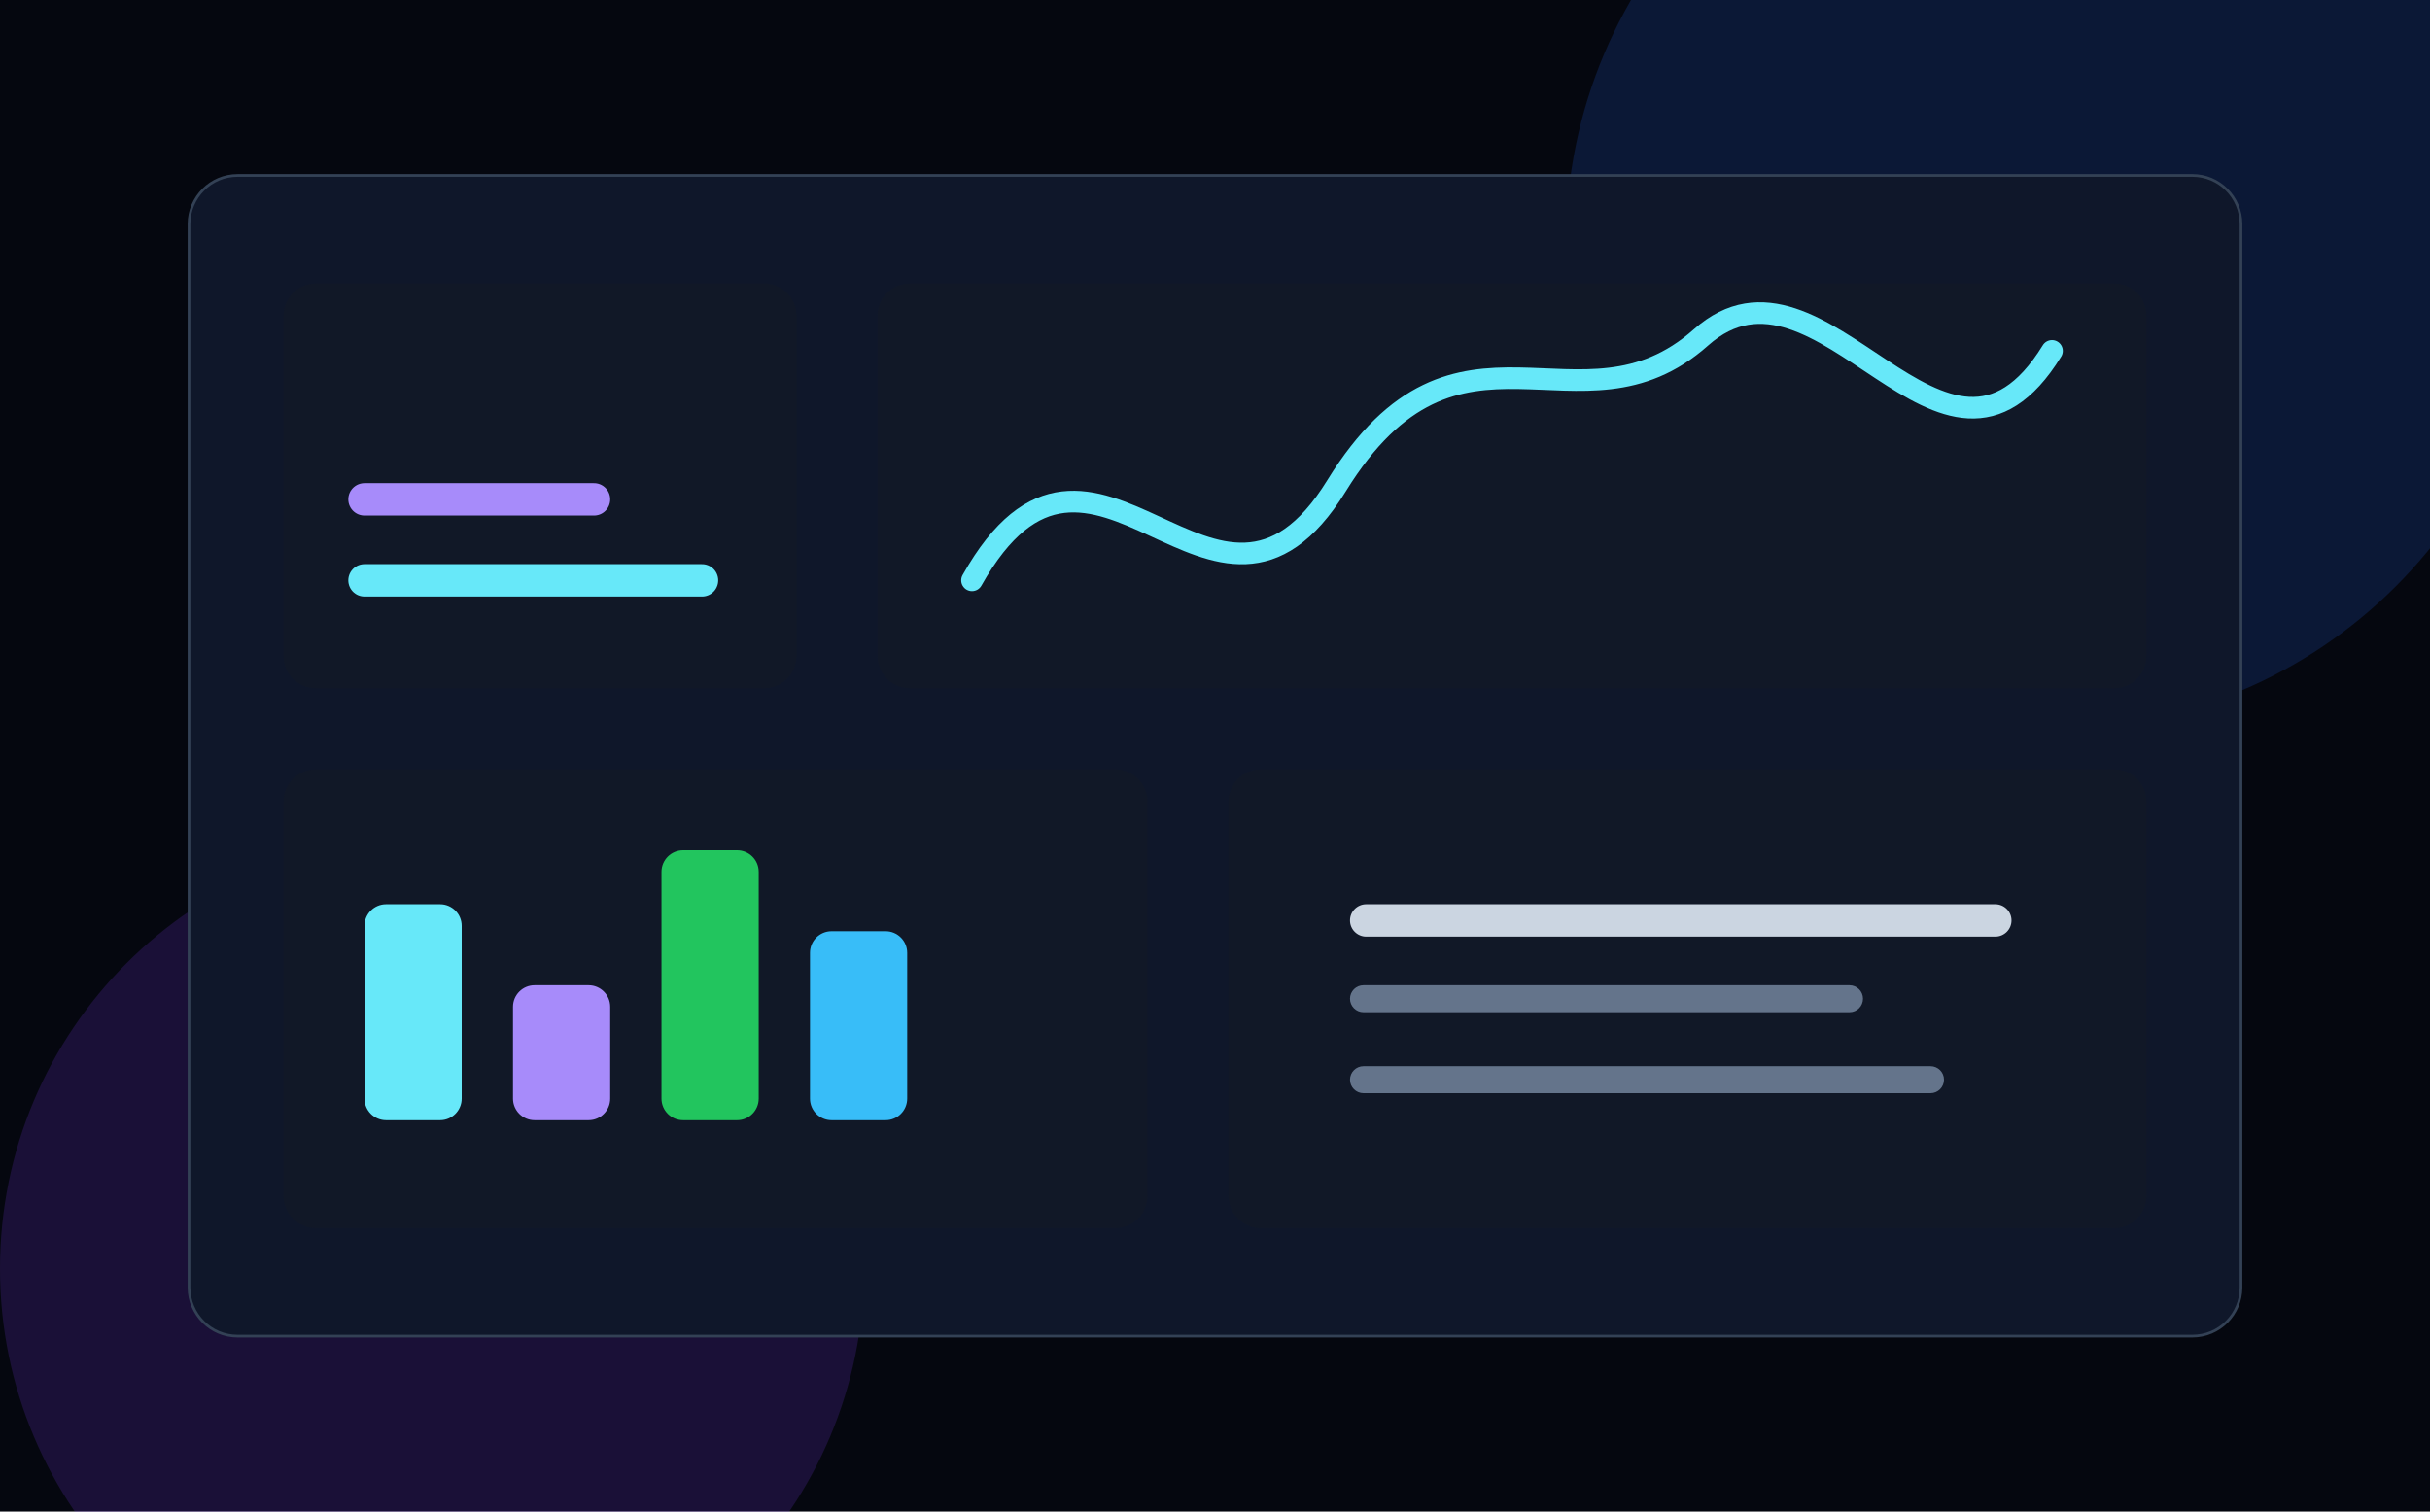
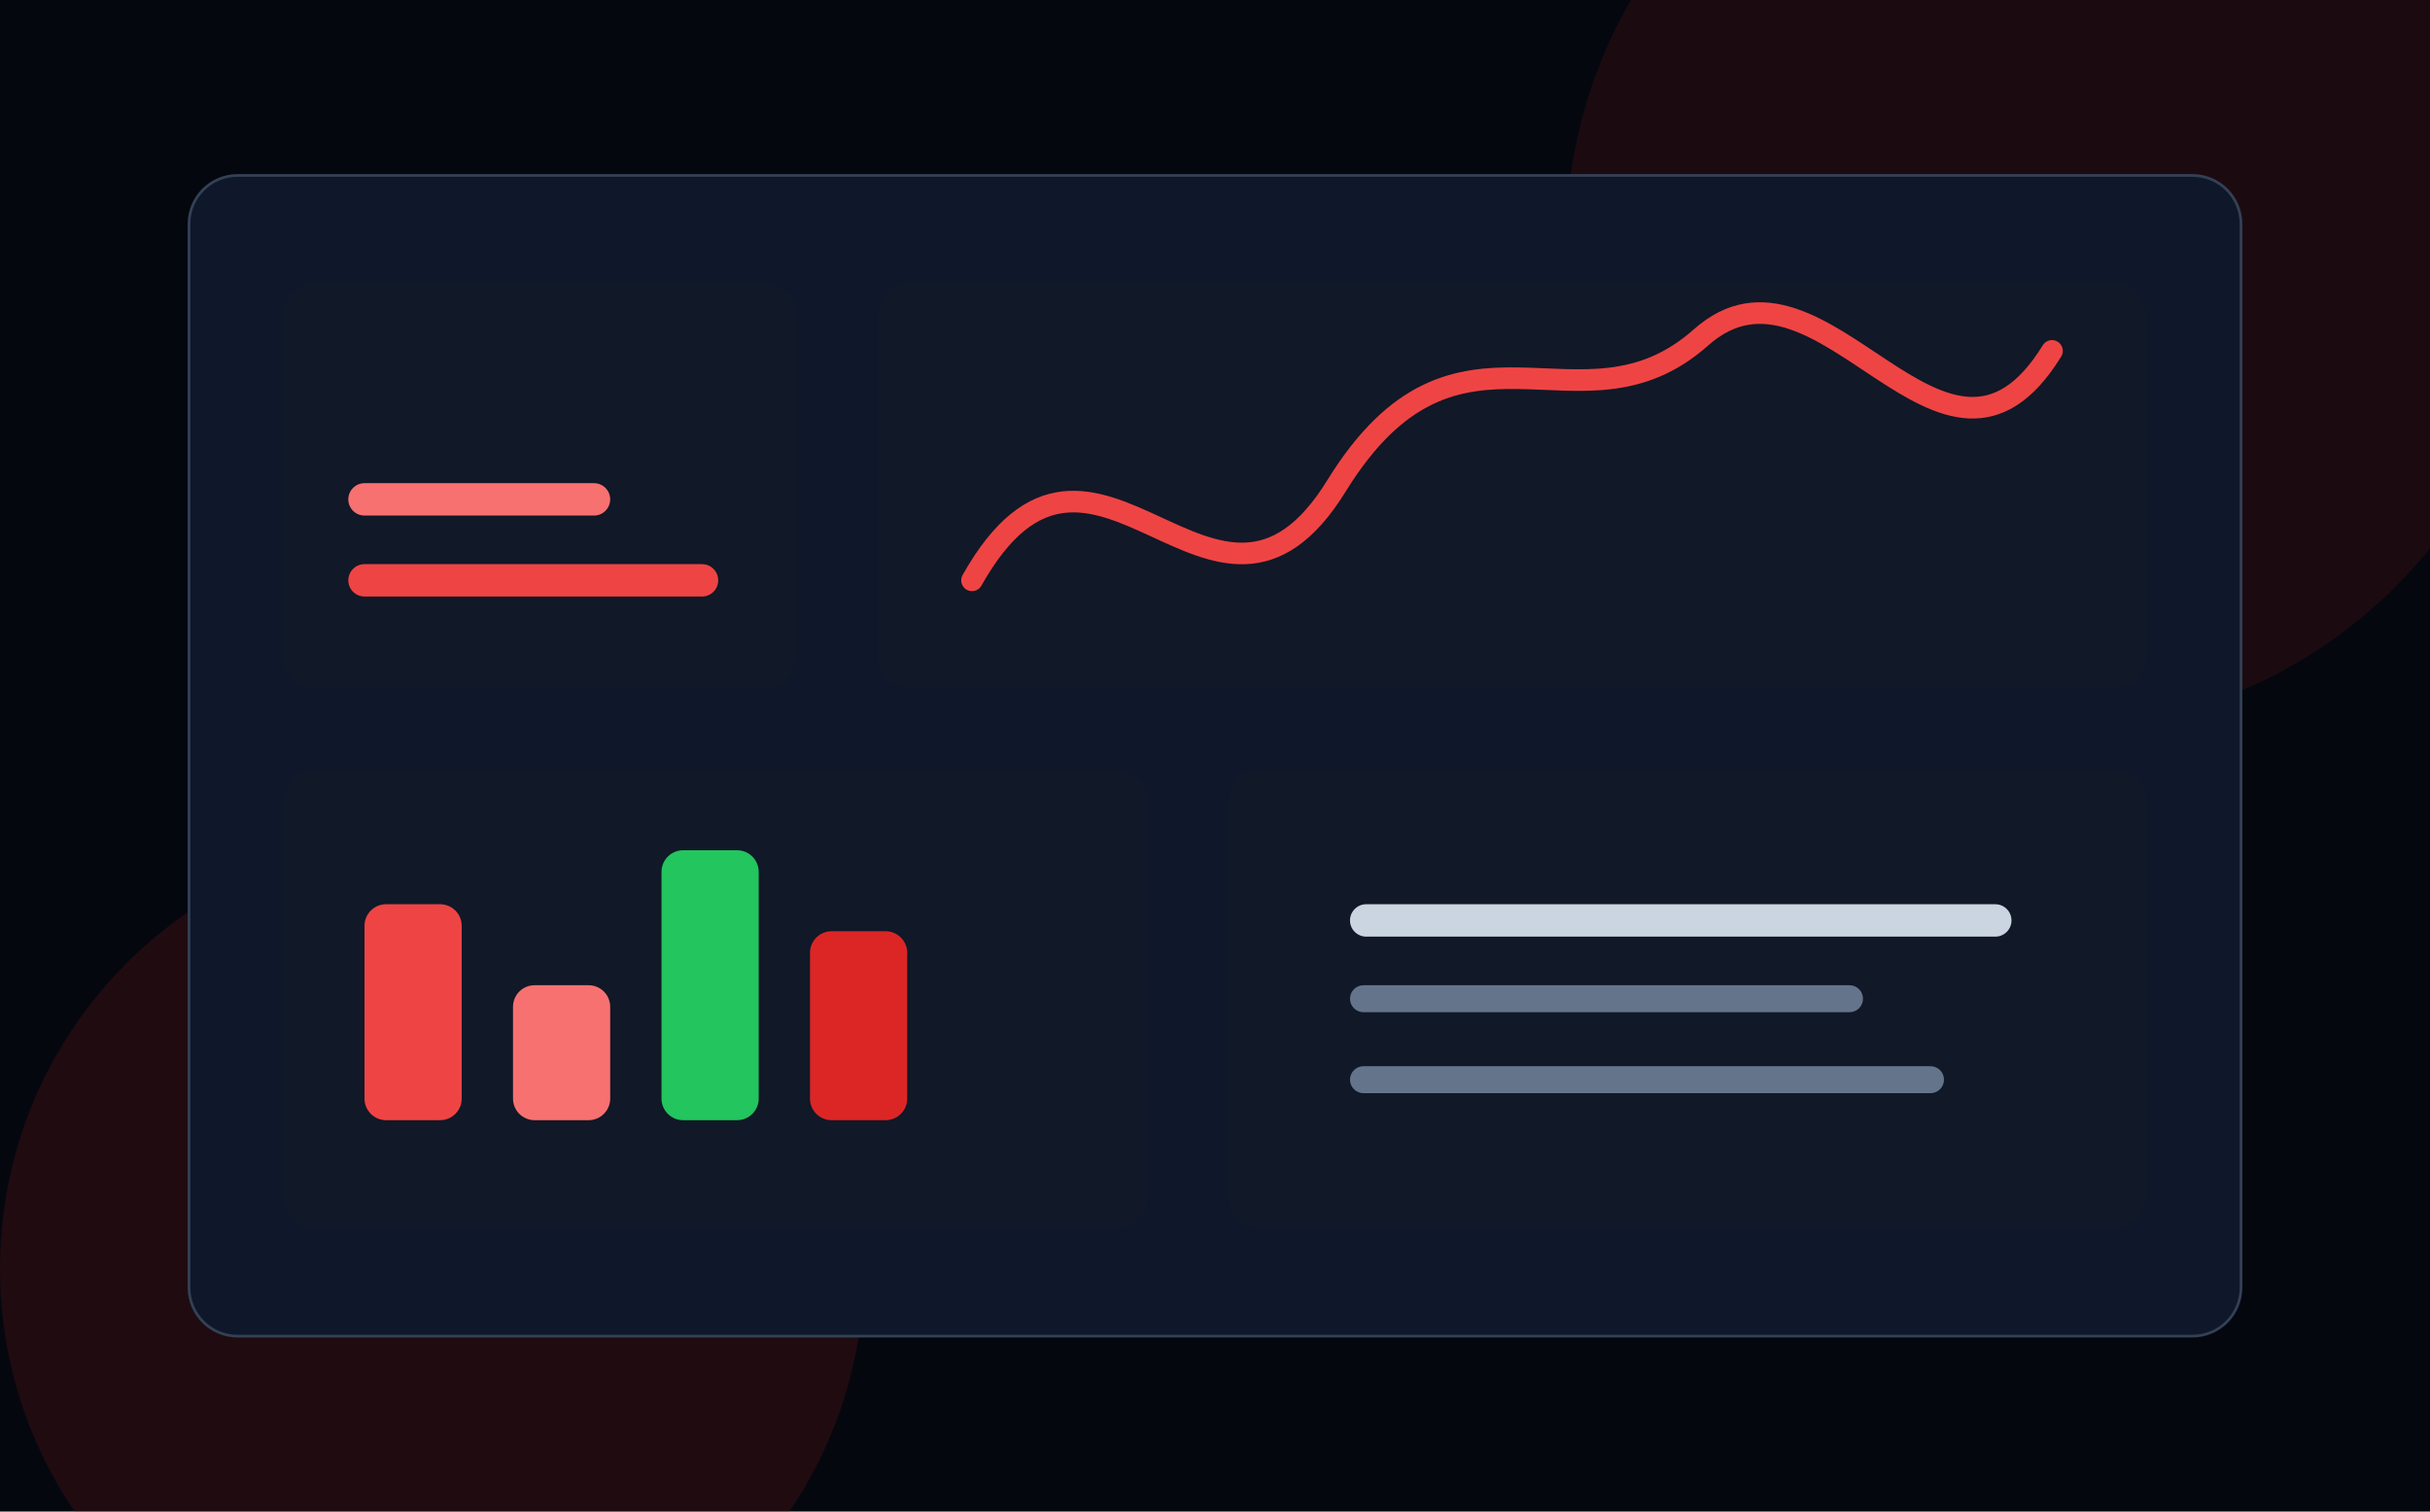
<svg xmlns="http://www.w3.org/2000/svg" width="900" height="560" viewBox="0 0 900 560">
  <rect width="900" height="560" fill="#05070f" />
-   <circle cx="760" cy="90" r="180" fill="#2563eb" opacity=".18" />
-   <circle cx="160" cy="470" r="160" fill="#7c3aed" opacity=".18" />
+   <circle cx="760" cy="90" r="180" fill="#7f1d1d" opacity=".18" />
+   <circle cx="160" cy="470" r="160" fill="#991b1b" opacity=".18" />
  <rect x="70" y="65" width="760" height="430" rx="18" fill="#0f172a" stroke="#334155" />
  <rect x="105" y="105" width="190" height="150" rx="12" fill="#111827" />
  <rect x="325" y="105" width="470" height="150" rx="12" fill="#111827" />
  <rect x="105" y="285" width="320" height="170" rx="12" fill="#111827" />
  <rect x="455" y="285" width="340" height="170" rx="12" fill="#111827" />
-   <path d="M135 215h125" stroke="#67e8f9" stroke-width="12" stroke-linecap="round" />
-   <path d="M135 185h85" stroke="#a78bfa" stroke-width="12" stroke-linecap="round" />
-   <path d="M360 215c45-80 90 38 135-35s90-15 135-55 90 70 130 5" fill="none" stroke="#67e8f9" stroke-width="8" stroke-linecap="round" />
-   <rect x="135" y="335" width="36" height="80" rx="8" fill="#67e8f9" />
-   <rect x="190" y="365" width="36" height="50" rx="8" fill="#a78bfa" />
+   <path d="M135 215h125" stroke="#ef4444" stroke-width="12" stroke-linecap="round" />
+   <path d="M135 185h85" stroke="#f87171" stroke-width="12" stroke-linecap="round" />
+   <path d="M360 215c45-80 90 38 135-35s90-15 135-55 90 70 130 5" fill="none" stroke="#ef4444" stroke-width="8" stroke-linecap="round" />
+   <rect x="135" y="335" width="36" height="80" rx="8" fill="#ef4444" />
+   <rect x="190" y="365" width="36" height="50" rx="8" fill="#f87171" />
  <rect x="245" y="315" width="36" height="100" rx="8" fill="#22c55e" />
-   <rect x="300" y="345" width="36" height="70" rx="8" fill="#38bdf8" />
+   <rect x="300" y="345" width="36" height="70" rx="8" fill="#dc2626" />
  <rect x="500" y="335" width="245" height="12" rx="6" fill="#cbd5e1" />
  <rect x="500" y="365" width="190" height="10" rx="5" fill="#64748b" />
  <rect x="500" y="395" width="220" height="10" rx="5" fill="#64748b" />
</svg>
